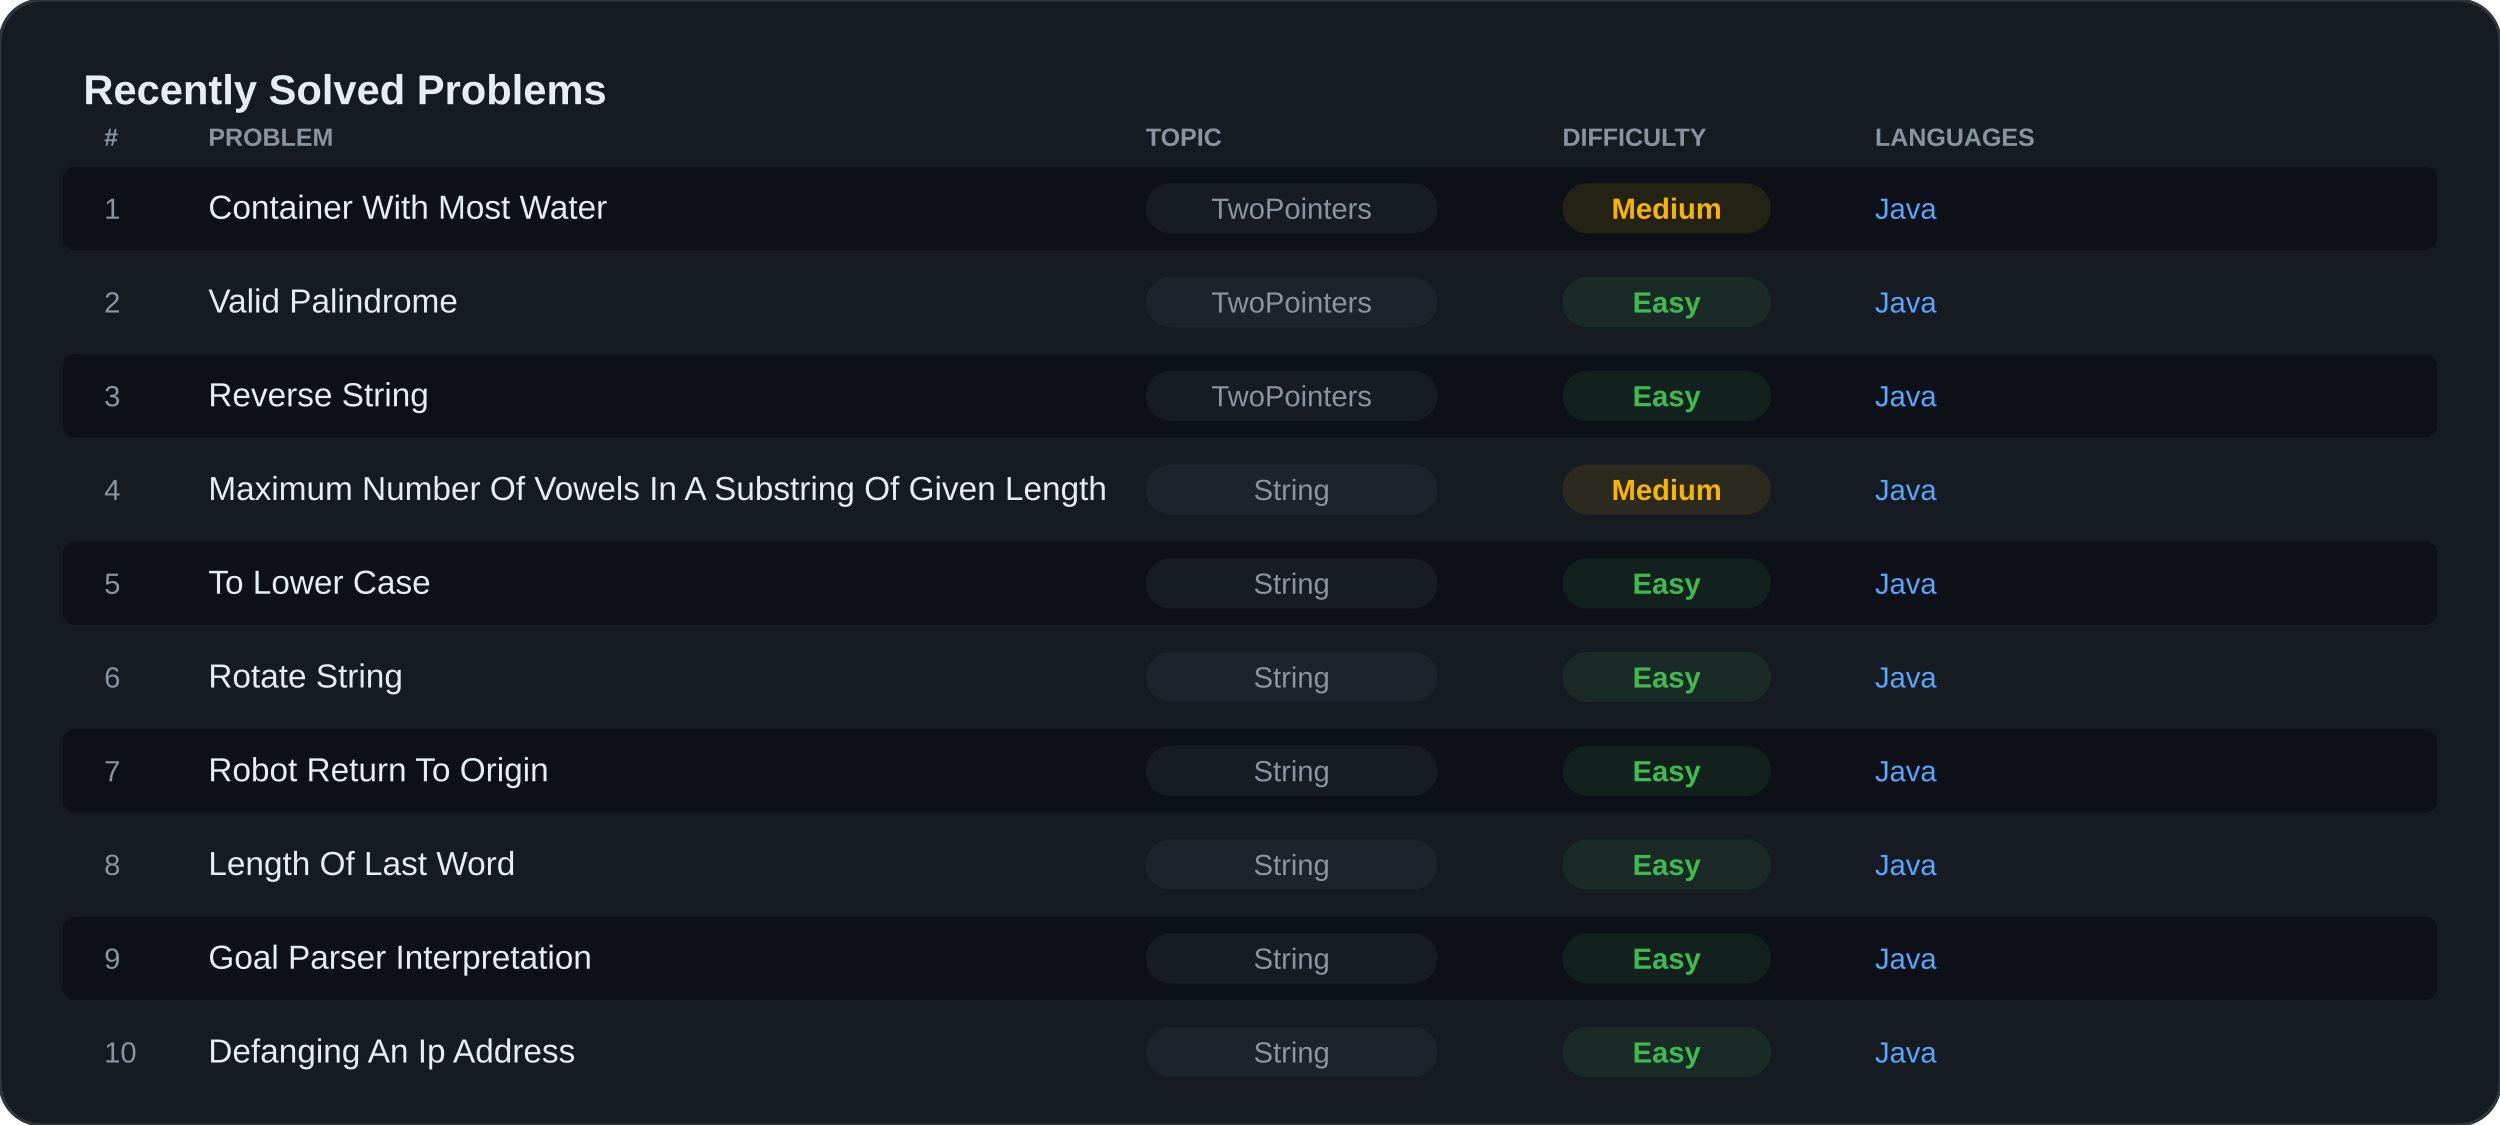
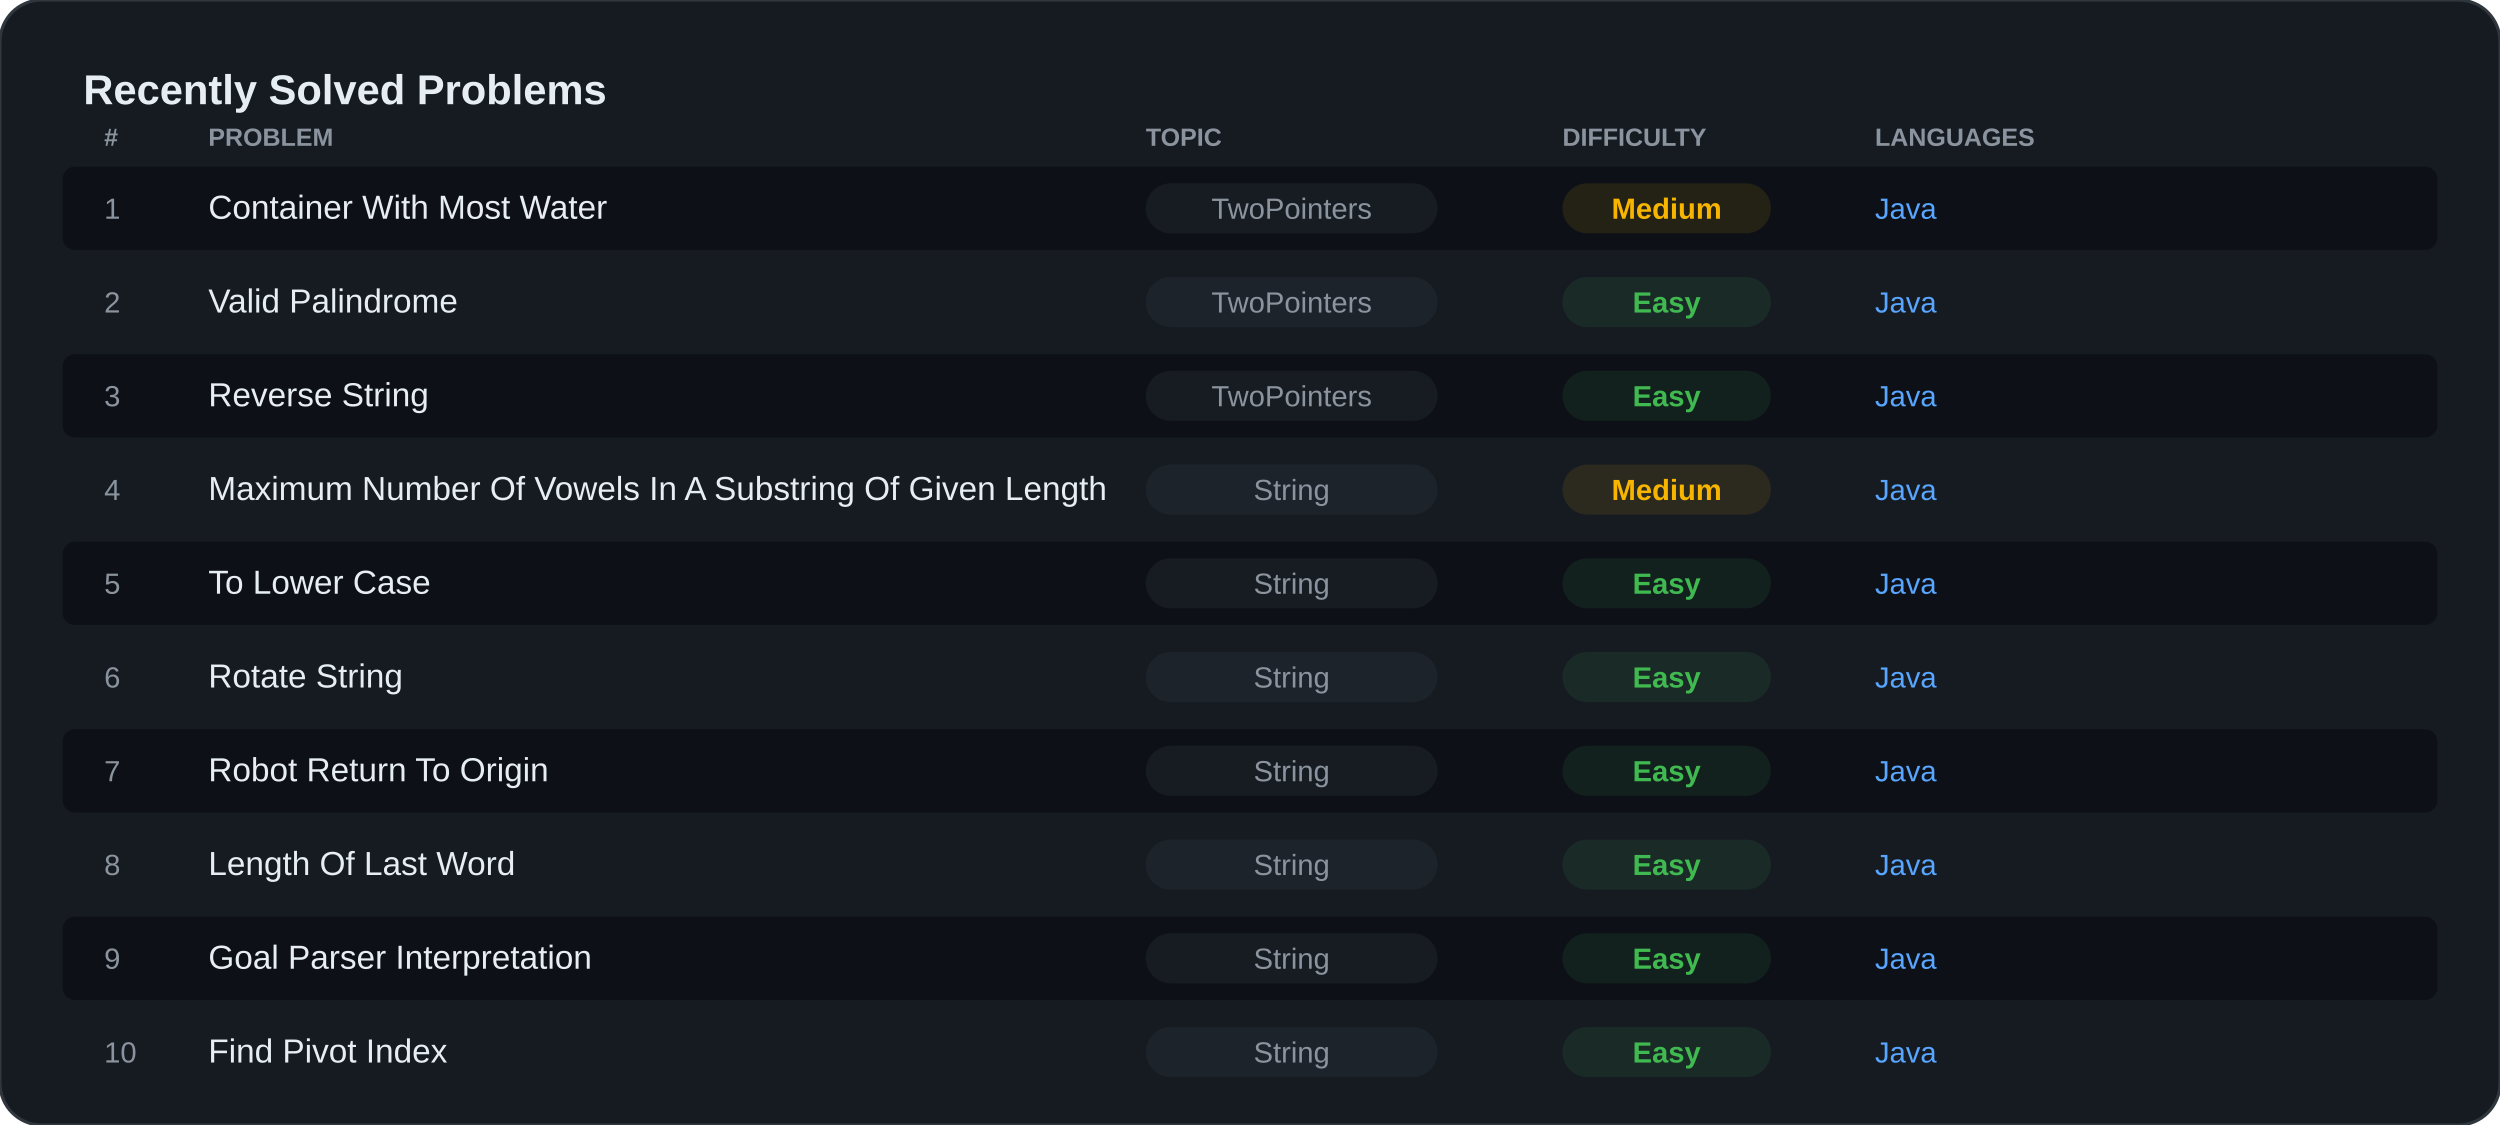
<svg xmlns="http://www.w3.org/2000/svg" width="100%" viewBox="0 0 1200 540" preserveAspectRatio="xMidYMid meet">
  <rect width="1200" height="540" rx="20" fill="#161B22" stroke="#30363D" stroke-width="1.5" />
  <text x="40" y="50" font-family="Segoe UI, Arial, sans-serif" font-size="20" font-weight="bold" fill="#E6EDF3">Recently Solved Problems</text>
  <text x="50" y="70" font-family="Segoe UI, Arial, sans-serif" font-size="12" fill="#8B949E" font-weight="bold">#</text>
  <text x="100" y="70" font-family="Segoe UI, Arial, sans-serif" font-size="12" fill="#8B949E" font-weight="bold">PROBLEM</text>
  <text x="550" y="70" font-family="Segoe UI, Arial, sans-serif" font-size="12" fill="#8B949E" font-weight="bold">TOPIC</text>
  <text x="750" y="70" font-family="Segoe UI, Arial, sans-serif" font-size="12" fill="#8B949E" font-weight="bold">DIFFICULTY</text>
  <text x="900" y="70" font-family="Segoe UI, Arial, sans-serif" font-size="12" fill="#8B949E" font-weight="bold">LANGUAGES</text>
  <rect x="30" y="80" width="1140" height="40" rx="6" fill="#0D1117" />
  <text x="50" y="105" font-family="Segoe UI, Arial, sans-serif" font-size="14" fill="#8B949E">1</text>
  <text x="100" y="105" font-family="Segoe UI, Arial, sans-serif" font-size="16" fill="#E6EDF3">Container With Most Water</text>
  <rect x="550" y="88" width="140" height="24" rx="12" fill="#30363D" opacity="0.3" />
  <text x="620" y="105" font-family="Segoe UI, Arial, sans-serif" font-size="14" fill="#8B949E" text-anchor="middle">TwoPointers</text>
  <rect x="750" y="88" width="100" height="24" rx="12" fill="#F7B500" opacity="0.1" />
  <text x="800" y="105" font-family="Segoe UI, Arial, sans-serif" font-size="14" font-weight="bold" fill="#F7B500" text-anchor="middle">Medium</text>
  <text x="900" y="105" font-family="Segoe UI, Arial, sans-serif" font-size="14" fill="#58A6FF">Java</text>
  <rect x="30" y="125" width="1140" height="40" rx="6" fill="#161B22" />
  <text x="50" y="150" font-family="Segoe UI, Arial, sans-serif" font-size="14" fill="#8B949E">2</text>
  <text x="100" y="150" font-family="Segoe UI, Arial, sans-serif" font-size="16" fill="#E6EDF3">Valid Palindrome</text>
  <rect x="550" y="133" width="140" height="24" rx="12" fill="#30363D" opacity="0.3" />
  <text x="620" y="150" font-family="Segoe UI, Arial, sans-serif" font-size="14" fill="#8B949E" text-anchor="middle">TwoPointers</text>
  <rect x="750" y="133" width="100" height="24" rx="12" fill="#3FB950" opacity="0.1" />
  <text x="800" y="150" font-family="Segoe UI, Arial, sans-serif" font-size="14" font-weight="bold" fill="#3FB950" text-anchor="middle">Easy</text>
  <text x="900" y="150" font-family="Segoe UI, Arial, sans-serif" font-size="14" fill="#58A6FF">Java</text>
  <rect x="30" y="170" width="1140" height="40" rx="6" fill="#0D1117" />
  <text x="50" y="195" font-family="Segoe UI, Arial, sans-serif" font-size="14" fill="#8B949E">3</text>
  <text x="100" y="195" font-family="Segoe UI, Arial, sans-serif" font-size="16" fill="#E6EDF3">Reverse String</text>
  <rect x="550" y="178" width="140" height="24" rx="12" fill="#30363D" opacity="0.3" />
  <text x="620" y="195" font-family="Segoe UI, Arial, sans-serif" font-size="14" fill="#8B949E" text-anchor="middle">TwoPointers</text>
  <rect x="750" y="178" width="100" height="24" rx="12" fill="#3FB950" opacity="0.1" />
  <text x="800" y="195" font-family="Segoe UI, Arial, sans-serif" font-size="14" font-weight="bold" fill="#3FB950" text-anchor="middle">Easy</text>
  <text x="900" y="195" font-family="Segoe UI, Arial, sans-serif" font-size="14" fill="#58A6FF">Java</text>
  <rect x="30" y="215" width="1140" height="40" rx="6" fill="#161B22" />
  <text x="50" y="240" font-family="Segoe UI, Arial, sans-serif" font-size="14" fill="#8B949E">4</text>
  <text x="100" y="240" font-family="Segoe UI, Arial, sans-serif" font-size="16" fill="#E6EDF3">Maximum Number Of Vowels In A Substring Of Given Length</text>
  <rect x="550" y="223" width="140" height="24" rx="12" fill="#30363D" opacity="0.3" />
  <text x="620" y="240" font-family="Segoe UI, Arial, sans-serif" font-size="14" fill="#8B949E" text-anchor="middle">String</text>
  <rect x="750" y="223" width="100" height="24" rx="12" fill="#F7B500" opacity="0.1" />
  <text x="800" y="240" font-family="Segoe UI, Arial, sans-serif" font-size="14" font-weight="bold" fill="#F7B500" text-anchor="middle">Medium</text>
  <text x="900" y="240" font-family="Segoe UI, Arial, sans-serif" font-size="14" fill="#58A6FF">Java</text>
  <rect x="30" y="260" width="1140" height="40" rx="6" fill="#0D1117" />
  <text x="50" y="285" font-family="Segoe UI, Arial, sans-serif" font-size="14" fill="#8B949E">5</text>
  <text x="100" y="285" font-family="Segoe UI, Arial, sans-serif" font-size="16" fill="#E6EDF3">To Lower Case</text>
  <rect x="550" y="268" width="140" height="24" rx="12" fill="#30363D" opacity="0.3" />
  <text x="620" y="285" font-family="Segoe UI, Arial, sans-serif" font-size="14" fill="#8B949E" text-anchor="middle">String</text>
  <rect x="750" y="268" width="100" height="24" rx="12" fill="#3FB950" opacity="0.1" />
  <text x="800" y="285" font-family="Segoe UI, Arial, sans-serif" font-size="14" font-weight="bold" fill="#3FB950" text-anchor="middle">Easy</text>
  <text x="900" y="285" font-family="Segoe UI, Arial, sans-serif" font-size="14" fill="#58A6FF">Java</text>
  <rect x="30" y="305" width="1140" height="40" rx="6" fill="#161B22" />
  <text x="50" y="330" font-family="Segoe UI, Arial, sans-serif" font-size="14" fill="#8B949E">6</text>
  <text x="100" y="330" font-family="Segoe UI, Arial, sans-serif" font-size="16" fill="#E6EDF3">Rotate String</text>
  <rect x="550" y="313" width="140" height="24" rx="12" fill="#30363D" opacity="0.3" />
  <text x="620" y="330" font-family="Segoe UI, Arial, sans-serif" font-size="14" fill="#8B949E" text-anchor="middle">String</text>
  <rect x="750" y="313" width="100" height="24" rx="12" fill="#3FB950" opacity="0.1" />
  <text x="800" y="330" font-family="Segoe UI, Arial, sans-serif" font-size="14" font-weight="bold" fill="#3FB950" text-anchor="middle">Easy</text>
  <text x="900" y="330" font-family="Segoe UI, Arial, sans-serif" font-size="14" fill="#58A6FF">Java</text>
  <rect x="30" y="350" width="1140" height="40" rx="6" fill="#0D1117" />
  <text x="50" y="375" font-family="Segoe UI, Arial, sans-serif" font-size="14" fill="#8B949E">7</text>
  <text x="100" y="375" font-family="Segoe UI, Arial, sans-serif" font-size="16" fill="#E6EDF3">Robot Return To Origin</text>
  <rect x="550" y="358" width="140" height="24" rx="12" fill="#30363D" opacity="0.3" />
  <text x="620" y="375" font-family="Segoe UI, Arial, sans-serif" font-size="14" fill="#8B949E" text-anchor="middle">String</text>
  <rect x="750" y="358" width="100" height="24" rx="12" fill="#3FB950" opacity="0.1" />
  <text x="800" y="375" font-family="Segoe UI, Arial, sans-serif" font-size="14" font-weight="bold" fill="#3FB950" text-anchor="middle">Easy</text>
  <text x="900" y="375" font-family="Segoe UI, Arial, sans-serif" font-size="14" fill="#58A6FF">Java</text>
  <rect x="30" y="395" width="1140" height="40" rx="6" fill="#161B22" />
  <text x="50" y="420" font-family="Segoe UI, Arial, sans-serif" font-size="14" fill="#8B949E">8</text>
  <text x="100" y="420" font-family="Segoe UI, Arial, sans-serif" font-size="16" fill="#E6EDF3">Length Of Last Word</text>
  <rect x="550" y="403" width="140" height="24" rx="12" fill="#30363D" opacity="0.3" />
  <text x="620" y="420" font-family="Segoe UI, Arial, sans-serif" font-size="14" fill="#8B949E" text-anchor="middle">String</text>
  <rect x="750" y="403" width="100" height="24" rx="12" fill="#3FB950" opacity="0.1" />
  <text x="800" y="420" font-family="Segoe UI, Arial, sans-serif" font-size="14" font-weight="bold" fill="#3FB950" text-anchor="middle">Easy</text>
  <text x="900" y="420" font-family="Segoe UI, Arial, sans-serif" font-size="14" fill="#58A6FF">Java</text>
  <rect x="30" y="440" width="1140" height="40" rx="6" fill="#0D1117" />
  <text x="50" y="465" font-family="Segoe UI, Arial, sans-serif" font-size="14" fill="#8B949E">9</text>
  <text x="100" y="465" font-family="Segoe UI, Arial, sans-serif" font-size="16" fill="#E6EDF3">Goal Parser Interpretation</text>
  <rect x="550" y="448" width="140" height="24" rx="12" fill="#30363D" opacity="0.3" />
  <text x="620" y="465" font-family="Segoe UI, Arial, sans-serif" font-size="14" fill="#8B949E" text-anchor="middle">String</text>
  <rect x="750" y="448" width="100" height="24" rx="12" fill="#3FB950" opacity="0.1" />
  <text x="800" y="465" font-family="Segoe UI, Arial, sans-serif" font-size="14" font-weight="bold" fill="#3FB950" text-anchor="middle">Easy</text>
  <text x="900" y="465" font-family="Segoe UI, Arial, sans-serif" font-size="14" fill="#58A6FF">Java</text>
  <rect x="30" y="485" width="1140" height="40" rx="6" fill="#161B22" />
  <text x="50" y="510" font-family="Segoe UI, Arial, sans-serif" font-size="14" fill="#8B949E">10</text>
-   <text x="100" y="510" font-family="Segoe UI, Arial, sans-serif" font-size="16" fill="#E6EDF3">Defanging An Ip Address</text>
+   <text x="100" y="510" font-family="Segoe UI, Arial, sans-serif" font-size="16" fill="#E6EDF3">Find Pivot Index</text>
  <rect x="550" y="493" width="140" height="24" rx="12" fill="#30363D" opacity="0.3" />
  <text x="620" y="510" font-family="Segoe UI, Arial, sans-serif" font-size="14" fill="#8B949E" text-anchor="middle">String</text>
  <rect x="750" y="493" width="100" height="24" rx="12" fill="#3FB950" opacity="0.1" />
  <text x="800" y="510" font-family="Segoe UI, Arial, sans-serif" font-size="14" font-weight="bold" fill="#3FB950" text-anchor="middle">Easy</text>
  <text x="900" y="510" font-family="Segoe UI, Arial, sans-serif" font-size="14" fill="#58A6FF">Java</text>
</svg>
